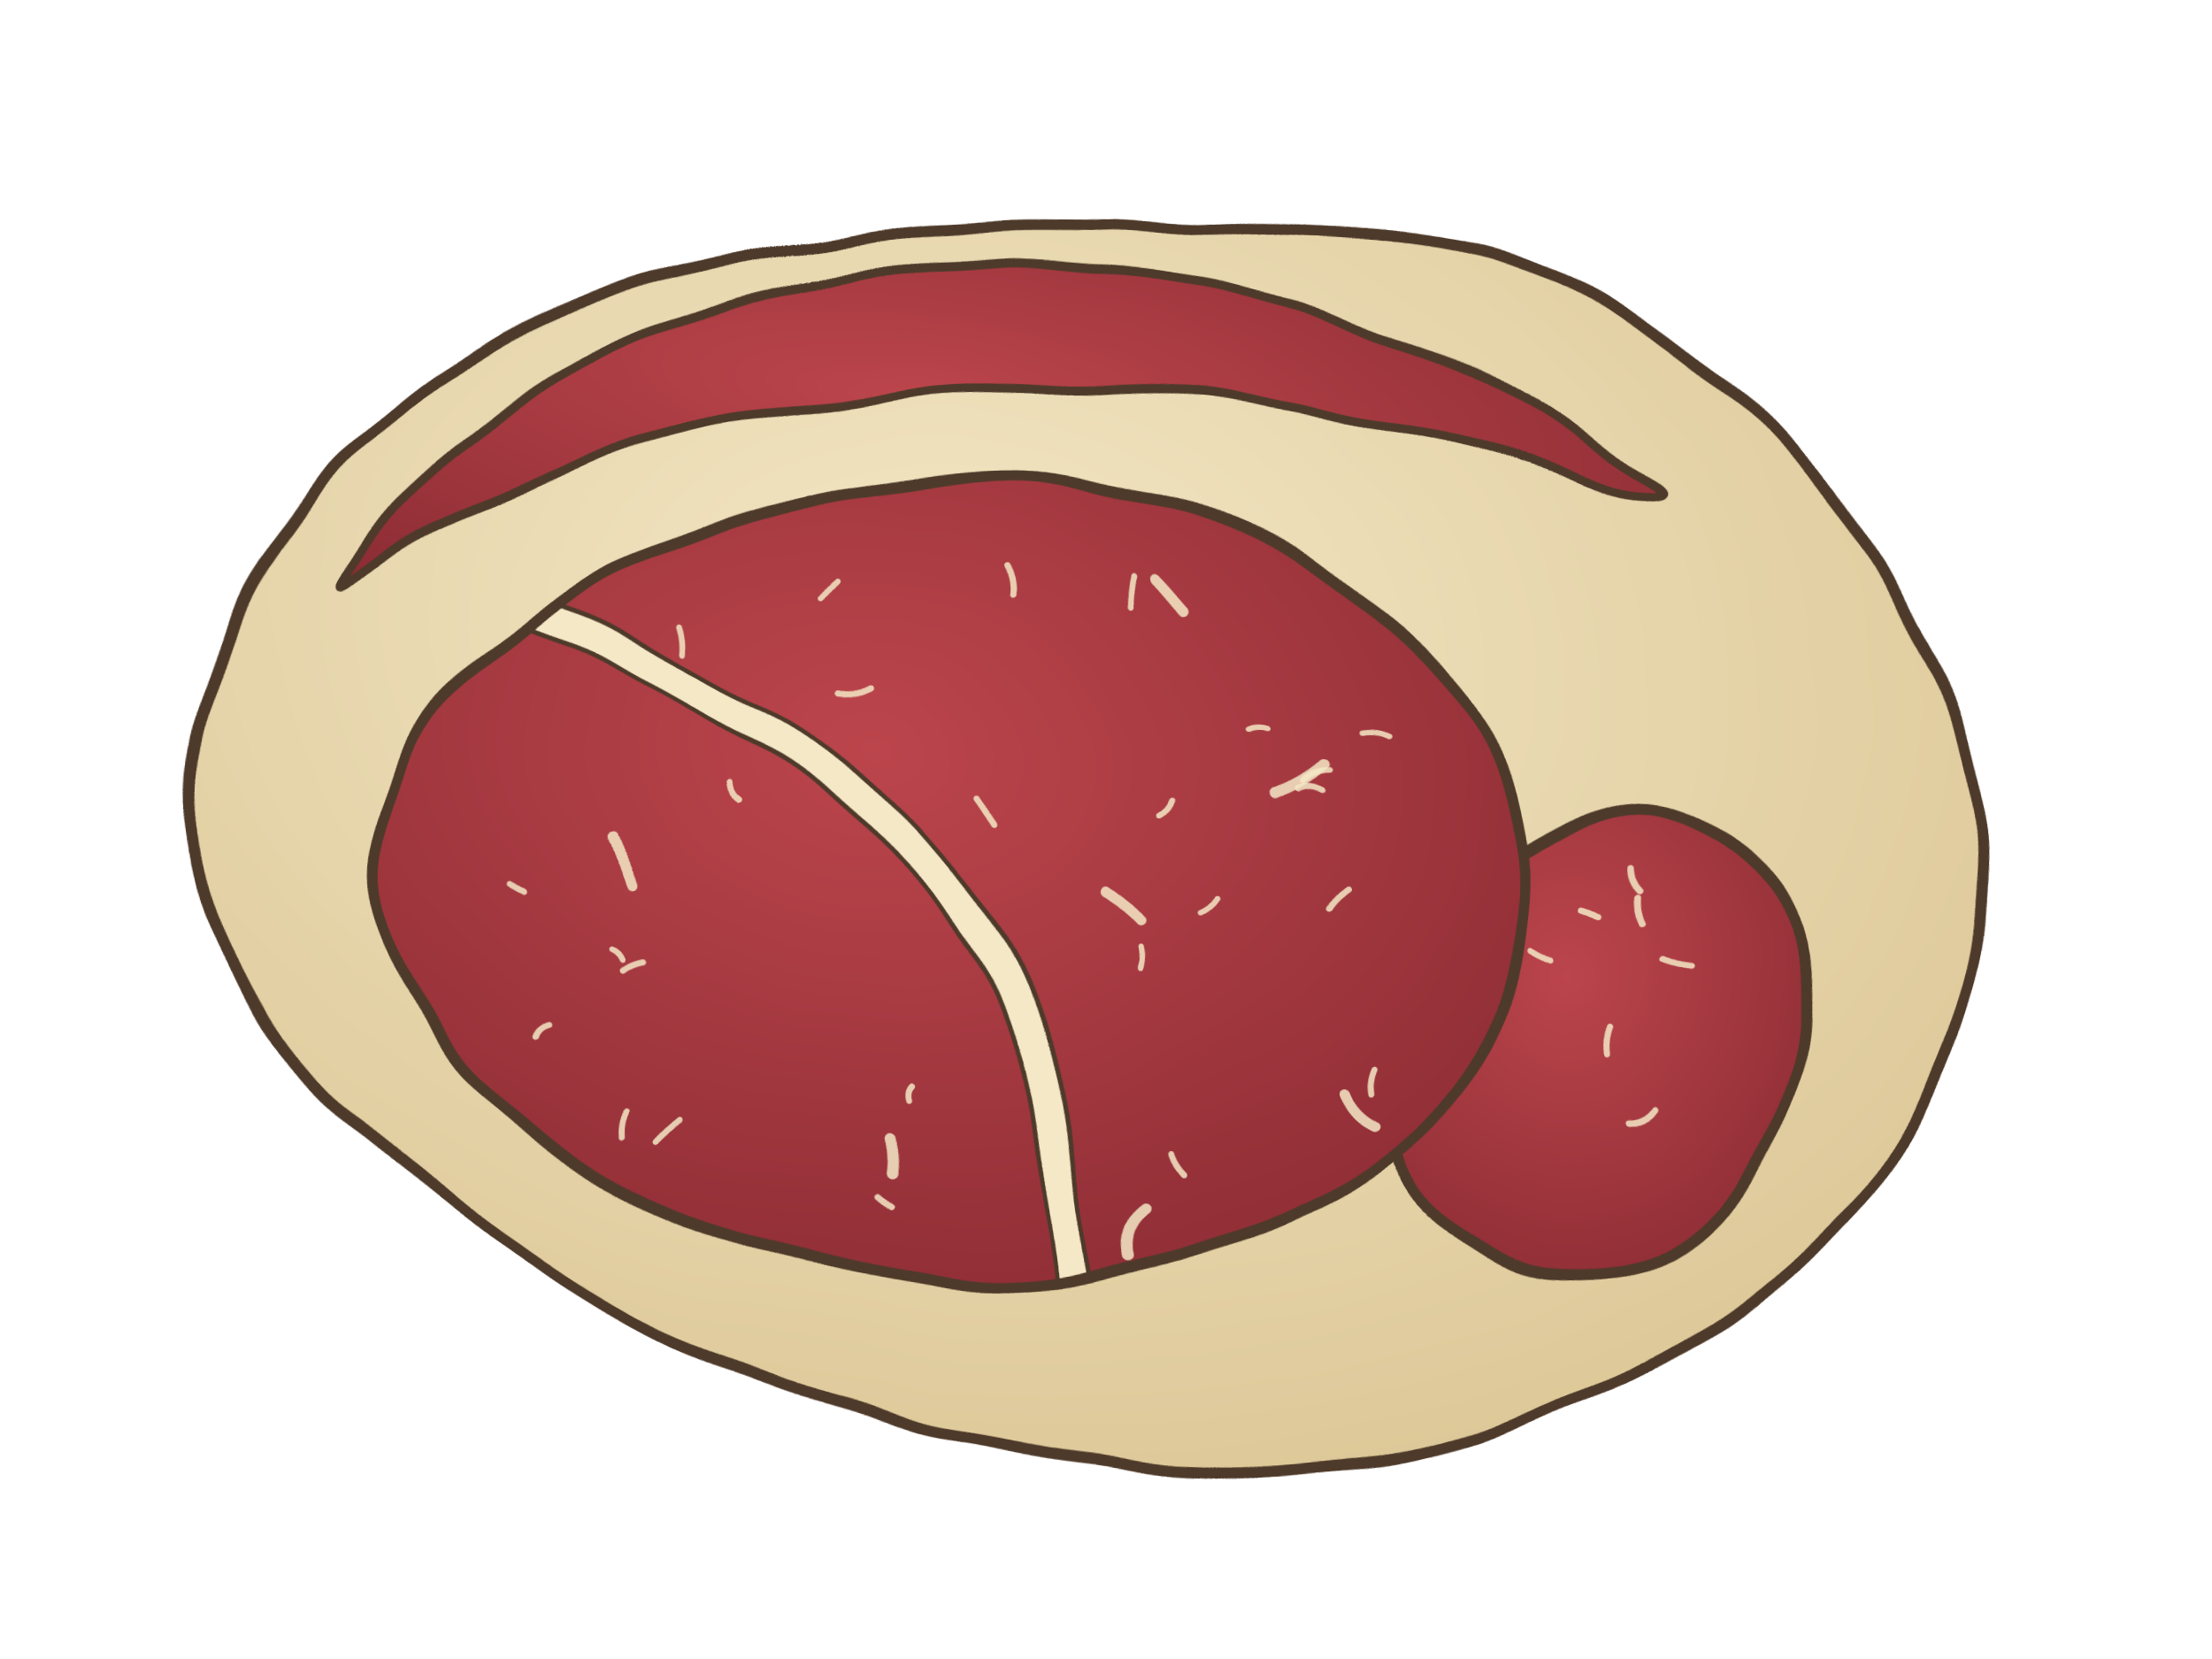
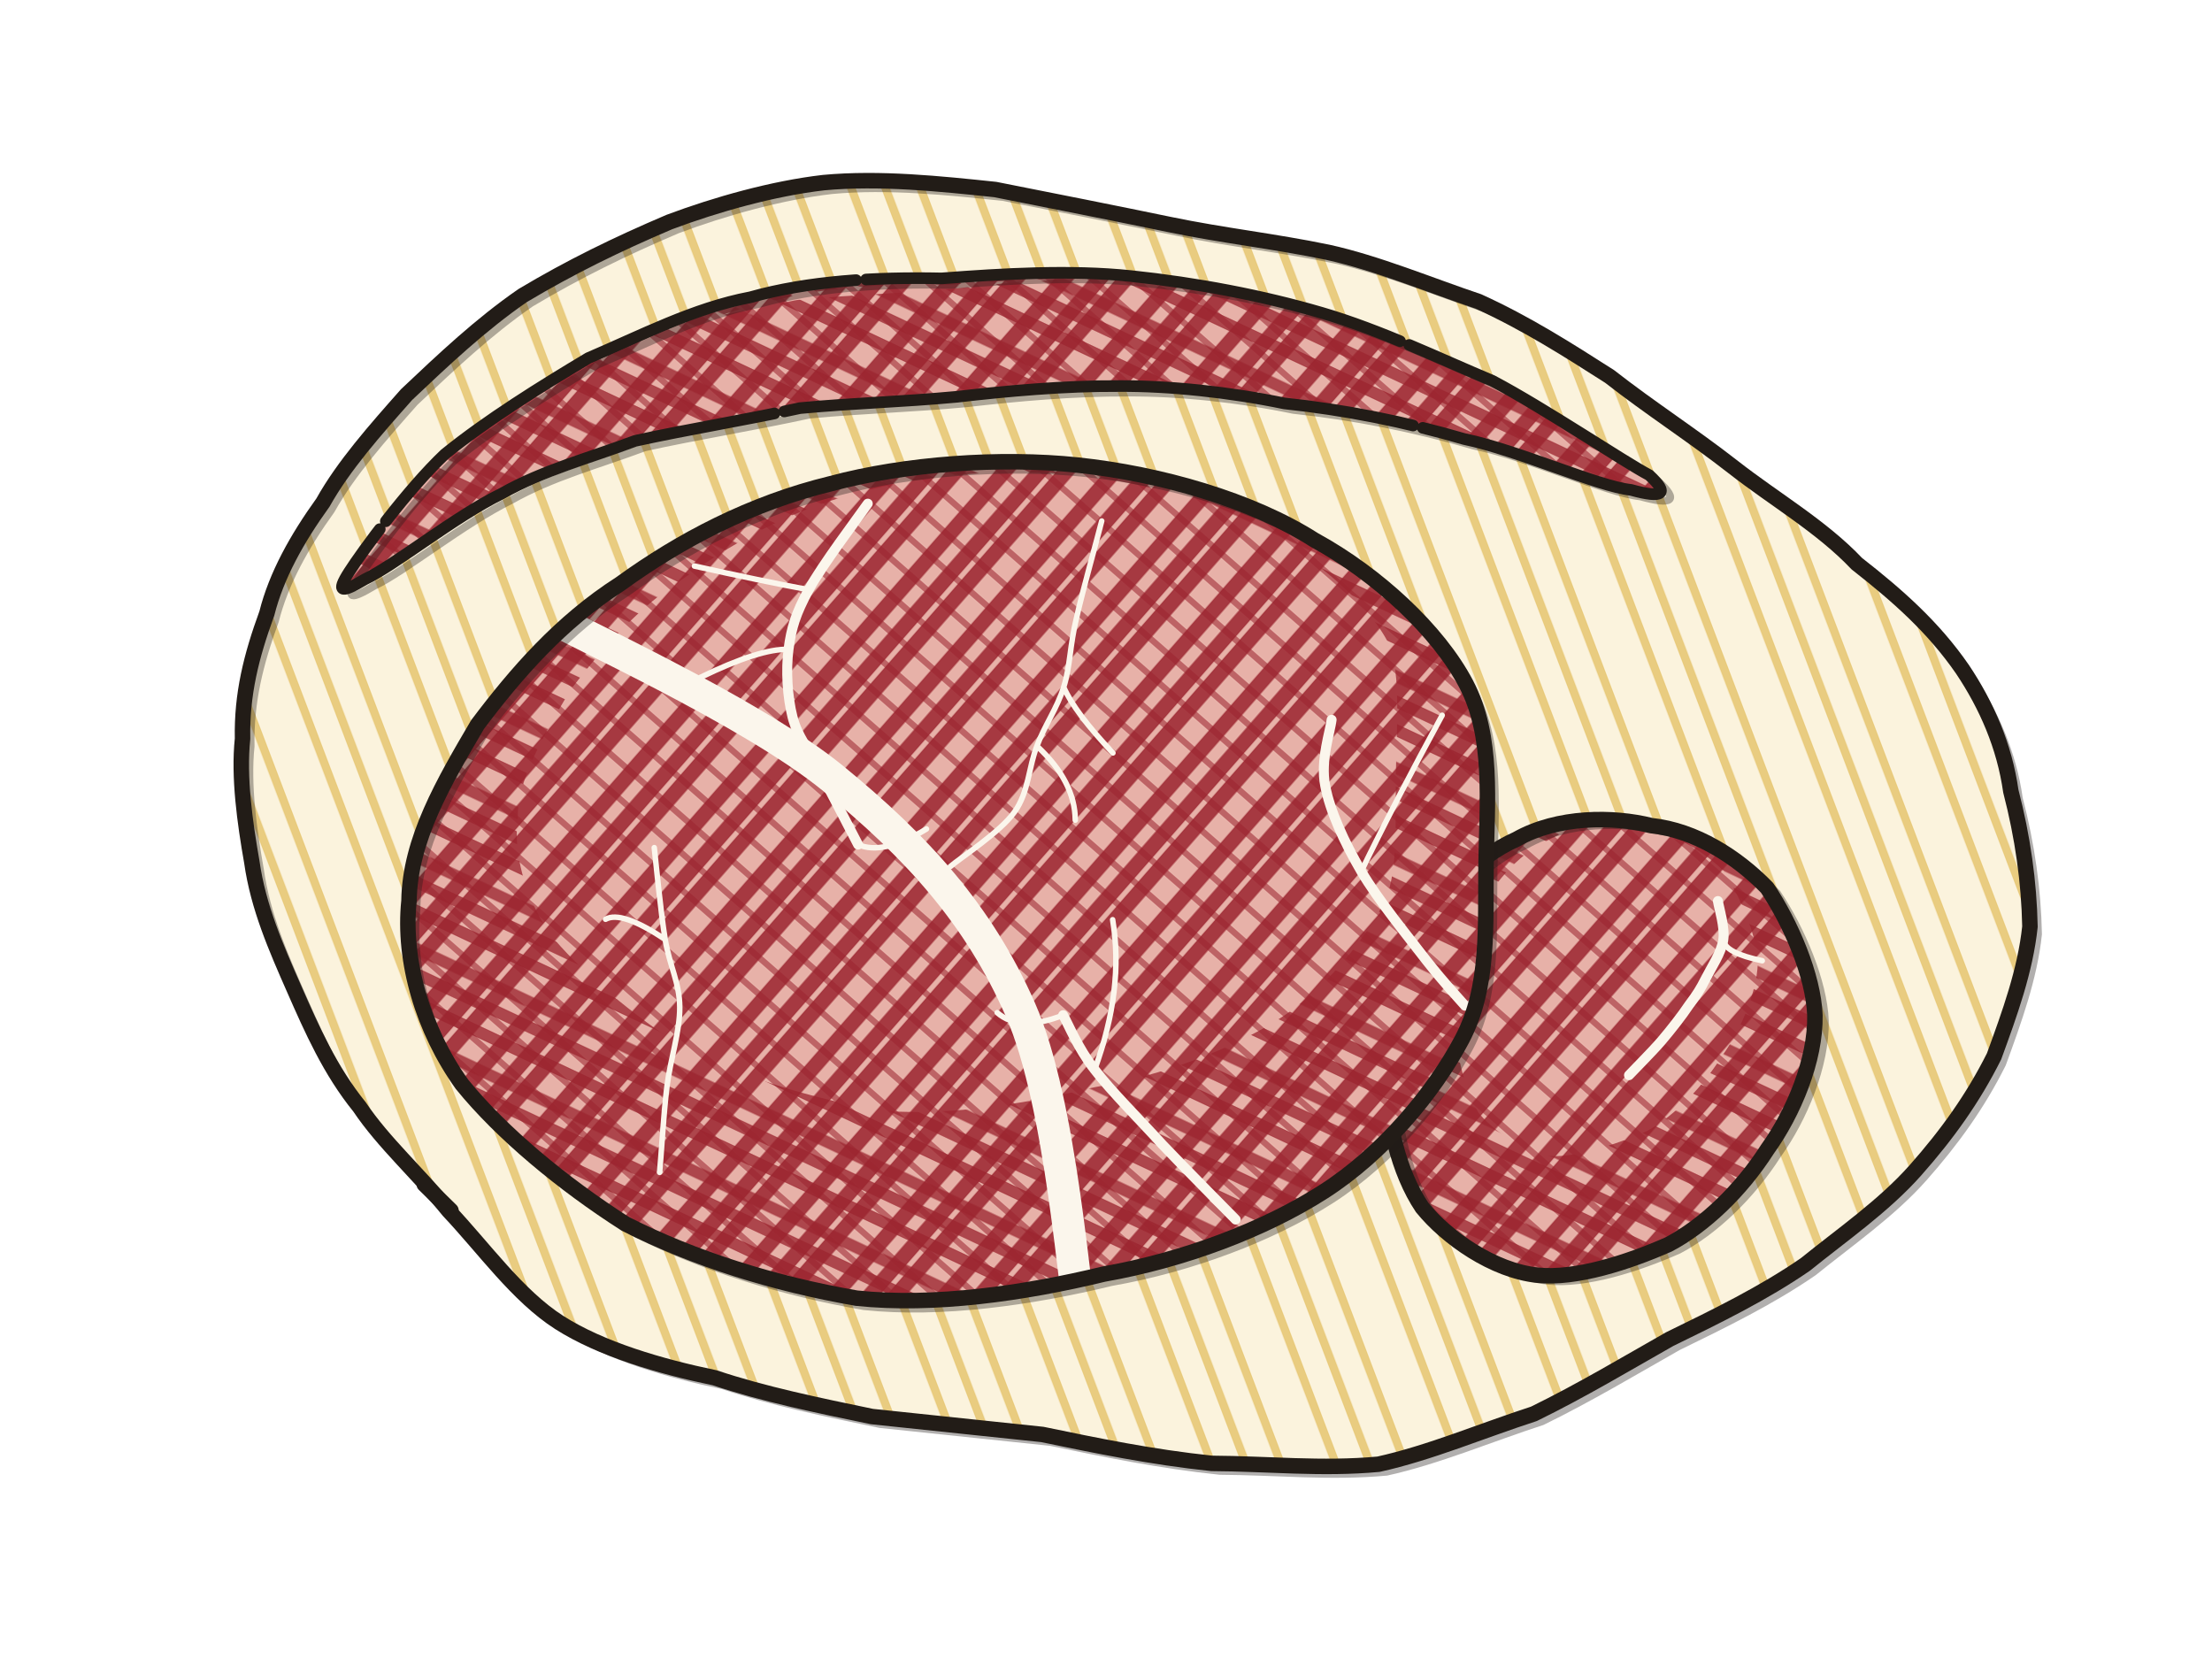
<svg xmlns="http://www.w3.org/2000/svg" viewBox="0 0 400 300">
  <defs>
-     <filter id="chuck-eye-w" x="-5%" y="-5%" width="110%" height="110%" color-interpolation-filters="sRGB">
-       <feTurbulence type="fractalNoise" baseFrequency=".03" numOctaves="2" seed="126" result="t" />
-       <feDisplacementMap in="SourceGraphic" in2="t" scale="4.5" xChannelSelector="R" yChannelSelector="G" />
-     </filter>
-     <radialGradient id="chuck-eye-F" cx=".42" cy=".36" r=".74">
-       <stop stop-color="#F3E7C5" />
-       <stop offset="1" stop-color="#DBC594" />
-     </radialGradient>
-     <radialGradient id="chuck-eye-L" cx=".42" cy=".36" r=".74">
-       <stop stop-color="#BC454C" />
-       <stop offset="1" stop-color="#8C2C34" />
-     </radialGradient>
-     <path id="chuck-eye-1" d="M124.2 45c-3.3 7.5-8.1 16.5-14.5 20.9c-6.4 4.4-16.4 6.3-24 5.5c-7.6-.7-16.4-4.4-21.5-9.8c-5.2-5.4-8.4-14.6-9.4-22.5c-.9-7.9 0-17.8 3.5-24.8c3.4-7.1 10.5-12.9 17.3-17.6c6.7-4.7 15.5-10.7 23.1-10.6c7.6 0 17.3 5 22.4 10.8c5.2 5.8 8.1 15.8 8.6 23.9c.5 8-2.1 16.7-5.5 24.2Z" />
-     <clipPath id="chuck-eye-2">
-       <use href="#chuck-eye-1" />
+     <path id="chuck-eye-1" d="M-111 81c-6-6-13-11-18-17c-6-6-10-13-14-20c-4-7-8-14-10-22c-2-7-4-15-4-22c-1-8 0-15 2-23c1-7 4-14 8-21c3-7 8-14 13-21c6-7 12-14 19-20c8-6 16-11 25-16c8-4 18-8 27-10c10-2 21-2 31-2c11 1 22 2 32 3c10 1 19 1 29 2c9 1 19 4 28 6c9 3 17 7 25 11c8 5 16 9 24 14c8 5 17 9 24 15c8 5 15 10 21 17c5 6 9 13 11 21c3 8 5 16 6 24c0 8-2 16-4 24c-3 8-7 15-12 22c-5 7-12 13-18 19c-7 6-15 11-23 16c-7 5-15 11-23 16c-9 4-18 9-27 12c-10 2-20 2-30 3c-11 0-21-1-31-2c-10 0-21 0-31 0c-10-1-20-2-29-4c-10-1-21-3-29-7c-8-4-15-12-22-18Z" />
+     <pattern id="chuck-eye-F" width="21" height="21" patternUnits="userSpaceOnUse" patternTransform="rotate(-26.8)">
+       <rect width="21" height="21" fill="#FBF3DD" />
+       <g stroke="#E2BE62" stroke-opacity="0.75">
+         <path d="M3.3 0V21M9.2 0V21M18.5 0V21" stroke-width="1.5" />
+       </g>
+     </pattern>
+     <path id="chuck-eye-2" d="M-6-80c-10 1-20 3-29 5c-10 2-18 3-28 5c-9 3-20 6-29 9c-8 4-16 7-23 12c-8 5-18 15-23 18c-4 3-5 3-3-1c2-4 9-16 15-23c7-7 16-14 24-20c9-5 18-11 28-14c10-4 22-6 34-7c11-2 23-4 34-4c12 0 24 1 35 3c11 2 22 6 32 9c10 4 25 12 30 14c4 3 3 4-3 3c-6 0-21-5-31-6c-11-2-22-3-33-3c-10-1-21-1-30 0Z" pathLength="100" />
+     <pattern id="chuck-eye-Lh" width="15" height="15" patternUnits="userSpaceOnUse" patternTransform="rotate(109.2)">
+       <g stroke="#9B2530" stroke-opacity="0.765">
+         <path d="M2 0V15M6.7 0V15M12.9 0V15" stroke-width="2.1" />
+       </g>
+     </pattern>
+     <pattern id="chuck-eye-L" width="15" height="15" patternUnits="userSpaceOnUse" patternTransform="rotate(35.2)">
+       <rect width="15" height="15" fill="#E7B1A8" />
+       <g stroke="#9B2530" stroke-opacity="0.85">
+         <path d="M3.4 0V15M8.2 0V15M11.8 0V15" stroke-width="2.7" />
+         <path d="M0 2.5H15M0 7.5H15M0 12.5H15" stroke-width="1.1" opacity=".65" />
+       </g>
+     </pattern>
+     <clipPath id="chuck-eye-3">
+       <use href="#chuck-eye-2" />
    </clipPath>
-     <path id="chuck-eye-3" d="M76.1-2.1c1.9 10.7.9 23.2-3.8 33.9c-4.7 10.7-13.7 22.2-24.4 30.3c-10.7 8-26 14.4-39.9 18c-13.9 3.6-29.7 4.7-43.6 3.8c-13.8-.9-27.3-4.5-39.6-9c-12.2-4.6-24.7-10.4-33.8-18.4c-9-8.1-18.2-18.9-20.5-29.7c-2.3-10.8.6-24.6 6.7-35.1c6-10.5 18.2-20.2 29.5-28c11.2-7.7 24.4-14.1 38-18.5c13.5-4.3 29.2-7.8 43.3-7.5c14 .3 28.8 4.2 41 9.2c12.1 5 24 12.2 31.8 20.7c7.9 8.5 13.4 19.6 15.3 30.3Z" />
-     <clipPath id="chuck-eye-4">
-       <use href="#chuck-eye-3" />
+     <path id="chuck-eye-4" d="M55 39c-1-8-1-17 3-25c3-8 9-16 16-20c7-5 17-6 24-5c8 0 16 4 22 9c5 6 10 15 11 22c1 8-2 18-6 25c-4 8-10 15-16 19c-7 4-16 8-23 8c-8 0-17-5-22-10c-5-6-8-15-9-23Z" />
+     <clipPath id="chuck-eye-5">
+       <use href="#chuck-eye-4" />
+     </clipPath>
+     <path id="chuck-eye-6" d="M-12-65c15 0 32 3 44 9c12 5 24 14 30 23c6 9 6 21 7 32c1 11 3 22-1 32c-4 10-12 22-22 30c-10 8-24 15-38 19c-14 5-30 9-44 9c-15-1-30-4-43-9c-12-6-24-14-32-22c-8-9-13-21-13-32c-1-11 4-22 9-33c6-10 13-20 23-28c10-9 22-17 36-22c13-5 30-8 44-8Z" />
+     <clipPath id="chuck-eye-7">
+       <use href="#chuck-eye-6" />
    </clipPath>
  </defs>
-   <g filter="url(#chuck-eye-w)" fill="none" stroke="#4E3A2A" stroke-width="2" stroke-linejoin="round" stroke-linecap="round">
+   <g fill="none" stroke="#221C17" stroke-width="2.6" stroke-linejoin="round" stroke-linecap="round">
    <g transform="translate(200 150) rotate(6)">
-       <path d="M159.1 0c.2 14.9-4.1 31-11.9 44.8c-7.7 13.8-20.3 27.2-34.6 37.9c-14.4 10.6-32.6 20.7-51.4 25.8c-18.8 5.1-41.3 5.5-61.2 4.7c-19.9-.8-40.3-4-58.5-9.6c-18.1-5.5-34.8-14.1-50.3-23.7c-15.6-9.6-33.5-20.4-42.9-33.8c-9.5-13.3-14.4-30.9-13.9-46.1c.6-15.2 8-31.6 17.2-45.1c9.2-13.6 22.7-26.7 37.9-36c15.2-9.4 35-15.5 53.4-20.1c18.4-4.7 37.2-6.2 57.1-7.6c19.9-1.5 43.1-5.4 62-1.1c18.9 4.3 37.2 15.9 51.2 26.8c14 10.9 25 24.9 32.7 38.7c7.7 13.9 13 29.5 13.2 44.4Z" fill="url(#chuck-eye-F)" />
-       <path d="M-142.1-32c2.3-3.5 10.6-15.1 17.2-22.1c6.5-7 13.3-14.1 21.9-19.9c8.6-5.8 19.6-11 29.8-15c10.3-3.9 20.6-7 31.9-8.9c11.2-1.8 23.9-2.3 35.7-2c11.7.2 23.4 1.5 34.6 3.6c11.3 2 22.9 4.9 33.1 8.7c10.1 3.8 23.5 11.2 27.9 14.1c4.4 2.8 4 3.5-1.7 2.9c-5.6-.6-21.8-5.1-32.3-6.6c-10.6-1.5-20.6-2-31-2.4c-10.3-.3-21.1-.3-31.3.3c-10.2.6-20.1 1.8-29.7 3.4c-9.6 1.6-18.8 3.9-27.8 6.3c-9 2.5-17.3 4.9-26 8.5c-8.7 3.6-18.3 8.4-26.4 13.1c-8.1 4.7-17.8 12.6-22.1 15.2c-4.3 2.7-6 4.4-3.8.8Z" fill="url(#chuck-eye-L)" stroke-width="1.6" />
-       <use href="#chuck-eye-1" fill="url(#chuck-eye-L)" stroke="none" />
-       <g clip-path="url(#chuck-eye-2)">
-         <path d="M88 5q1.6.3 3.2.9M95 26q-.7 2.5-.3 5M76 10q-.3 2.1-2.2 3M104 40q-1.9 2.3-4.9 2.6M97 2q.2 2.5 1.5 4.7M103 13q2.6.9 5.3.8M79 13q1.9.9 3.9 1.2M95 -3q.4 2.3 2.2 3.8" stroke="#F4E8C6" stroke-width="1.1" opacity="0.85" />
+       <use href="#chuck-eye-1" fill="url(#chuck-eye-F)" stroke="none" transform="translate(.7 0)" />
+       <use href="#chuck-eye-1" stroke-width="1.4" stroke-opacity=".35" transform="translate(1.6 1.2)" />
+       <use href="#chuck-eye-1" stroke-width="2.8" />
+       <path d="M-110.6 80.9l-5.3-4.2" stroke-width="2.8" />
+       <use href="#chuck-eye-2" fill="url(#chuck-eye-L)" stroke="none" transform="translate(.7-.4)" />
+       <g clip-path="url(#chuck-eye-3)">
+         <use href="#chuck-eye-2" stroke="url(#chuck-eye-Lh)" stroke-width="20.8" transform="translate(0-9.3)" />
      </g>
-       <use href="#chuck-eye-1" />
-       <use href="#chuck-eye-3" fill="url(#chuck-eye-L)" stroke="none" />
-       <g clip-path="url(#chuck-eye-4)">
-         <path d="M38 -11q-2.2-1-4.2.4M-80 33q-2 .6-3.7 1.9M-24 -3q1.7 2.3 3.4 4.5M44 6q-1.8 1.7-2.8 3.9M-80 -28q1.1 2.2 1 4.6M19 58q.9 2.2 2.7 3.9M-97 46q-1.7.6-2 2.3M44 -23q2.6-.7 5 .3M11 -6q-.2 1.8-1.8 2.8M-69 -2q.3 2.1 2.1 3.1M-30 50q-.9 1.3-.3 2.7M-86 31q1.5.5 2.2 1.9M-106 22q1.3.6 2.6.9M39 -15q-2.8.5-4.4 2.8M53 37q-.7 2.3-.2 4.6M9 21q.6 2 0 4M27 -21q-1.8-.3-3.4.7M-72 60q-2 1.9-3.8 4.1M-23 -45q1.5 2.6 1.5 5.5M-45 -20q-2.5 1.7-5.5 1.5M0 -46q-.6 2.7-.3 5.5M-82 59q-.7 2.3-.1 4.6M22 10q-.7 1.9-2.5 3.1M-34 71q1.2.8 2.6 1.3M-53 -40q-1.4 1.6-2.6 3.3" stroke="#F4E8C6" stroke-width="1.1" opacity="0.85" />
-         <path d="M15 68q-3.8 3.6-2.9 8.8M38 -16q-3.4 4.5-8.5 7M1 11q4.3 1.9 7.8 5M-88 11q3.2 3.4 5.2 7.7M-33 60q1.1 3.1 1 6.5M4 -46q3 2.2 5.8 4.6M48 42q1.9 4 6 5.6" stroke="#F4E8C6" stroke-width="1.9" opacity="0.85" />
-         <path d="M-110-30c10 4.3 43.7 15.3 60 26c16.3 10.7 28.7 21.7 38 38c9.3 16.3 15 50 18 60" stroke-width="6.6" />
-         <path d="M-110-30c10 4.3 43.7 15.3 60 26c16.3 10.7 28.7 21.7 38 38c9.3 16.3 15 50 18 60" stroke="#F4E8C6" stroke-width="5" />
+       <use href="#chuck-eye-2" stroke-width="1.4" stroke-opacity=".35" transform="translate(1.8 1)" />
+       <use href="#chuck-eye-2" stroke-width="2.1" stroke-dasharray="98.2 1.8" stroke-dashoffset="37.4" />
+       <use href="#chuck-eye-4" fill="url(#chuck-eye-L)" stroke="none" transform="translate(.1.8)" />
+       <g clip-path="url(#chuck-eye-5)">
+         <use href="#chuck-eye-4" stroke="url(#chuck-eye-Lh)" stroke-width="22.8" transform="translate(0-10.3)" />
+         <path d="M113.1 8.2q.5 2.3 7.4 3" stroke="#FBF6EC" stroke-width="1" />
+         <path d="M111.4 1.3c.3 1.2 1.8 4.6 1.7 6.9c-.1 2.3-1.6 5.1-2.4 7.2c-.8 2.1-1.3 3.1-2.5 5.1c-1.1 2.1-2.8 4.8-4.3 7c-1.6 2.3-4.3 5.6-5.2 6.8" stroke="#FBF6EC" stroke-width="1.8" />
      </g>
-       <use href="#chuck-eye-3" />
+       <use href="#chuck-eye-4" stroke-width="1.4" stroke-opacity=".35" transform="translate(1.9.8)" />
+       <use href="#chuck-eye-4" stroke-width="2.8" />
+       <use href="#chuck-eye-6" fill="url(#chuck-eye-L)" stroke="none" transform="translate(-.6 1.1)" />
+       <g clip-path="url(#chuck-eye-7)">
+         <use href="#chuck-eye-6" stroke="url(#chuck-eye-Lh)" stroke-width="36" transform="translate(0-16.2)" />
+         <path d="M46.7 2.7q4.7-13 11.6-29.6M-10.3-24.8q2.5 4.4 10.1 10.9M-14-13.7q7.5 5.6 8.3 12.6M-6.6-55.4c-.4 2.9-2.1 12.8-2.7 17.9c-.7 5.1-.2 8.8-1 12.7c-.8 4-2.7 7.2-3.7 11.1c-1.1 3.9-.6 8.5-2.8 12.3c-2.2 3.9-8.8 9.2-10.5 11M2.5 43.4q3.8-15.1.4-27.3M-4.2 34.2q-7.5 3.9-11.9.8M-77.2 28.1q-8.4-4.4-11.1-2.5M-73.8 70.1c0-2.6-.4-10.5-.3-15.6c.1-5 1.3-10.1.8-14.5c-.5-4.4-2.6-7.2-3.9-11.9c-1.3-4.7-3.1-13.6-3.7-16.3M-58-37.5q-8.8-.7-21-2.1M-60.5-26.4q-5.2.4-15.3 6.7M-44.3 7.4q4.7 1.5 12-4.1" stroke="#FBF6EC" stroke-width="1" />
+         <path d="M67.9 24.9c-1.3-1.2-4.1-3.6-7.7-7.3c-3.5-3.7-9.9-10-13.5-14.9c-3.6-4.9-6.8-10.3-8.1-14.7c-1.4-4.5-.1-10-.1-12M30.7 67.7c-2.4-2-9.9-8.1-14.6-12.1c-4.6-4.1-10.2-8.6-13.6-12.2c-3.4-3.5-5.6-7.7-6.7-9.2M-49-54.1c-1.5 2.7-7.1 12-9 16.6c-1.9 4.6-2.4 7.2-2.5 11.1c-.1 3.8.7 8.6 2 12.1c1.3 3.5 3.5 5.4 5.8 9c2.4 3.6 7 10.6 8.4 12.7" stroke="#FBF6EC" stroke-width="1.8" />
+         <path d="M-110-30c10 4.3 43.7 15.3 60 26c16.3 10.7 28.7 21.7 38 38c9.3 16.3 15 50 18 60" stroke="#FBF6EC" stroke-width="5.8" />
+       </g>
+       <use href="#chuck-eye-6" stroke-width="1.4" stroke-opacity=".35" transform="translate(1.5 1.3)" />
+       <use href="#chuck-eye-6" stroke-width="2.8" />
    </g>
  </g>
</svg>
